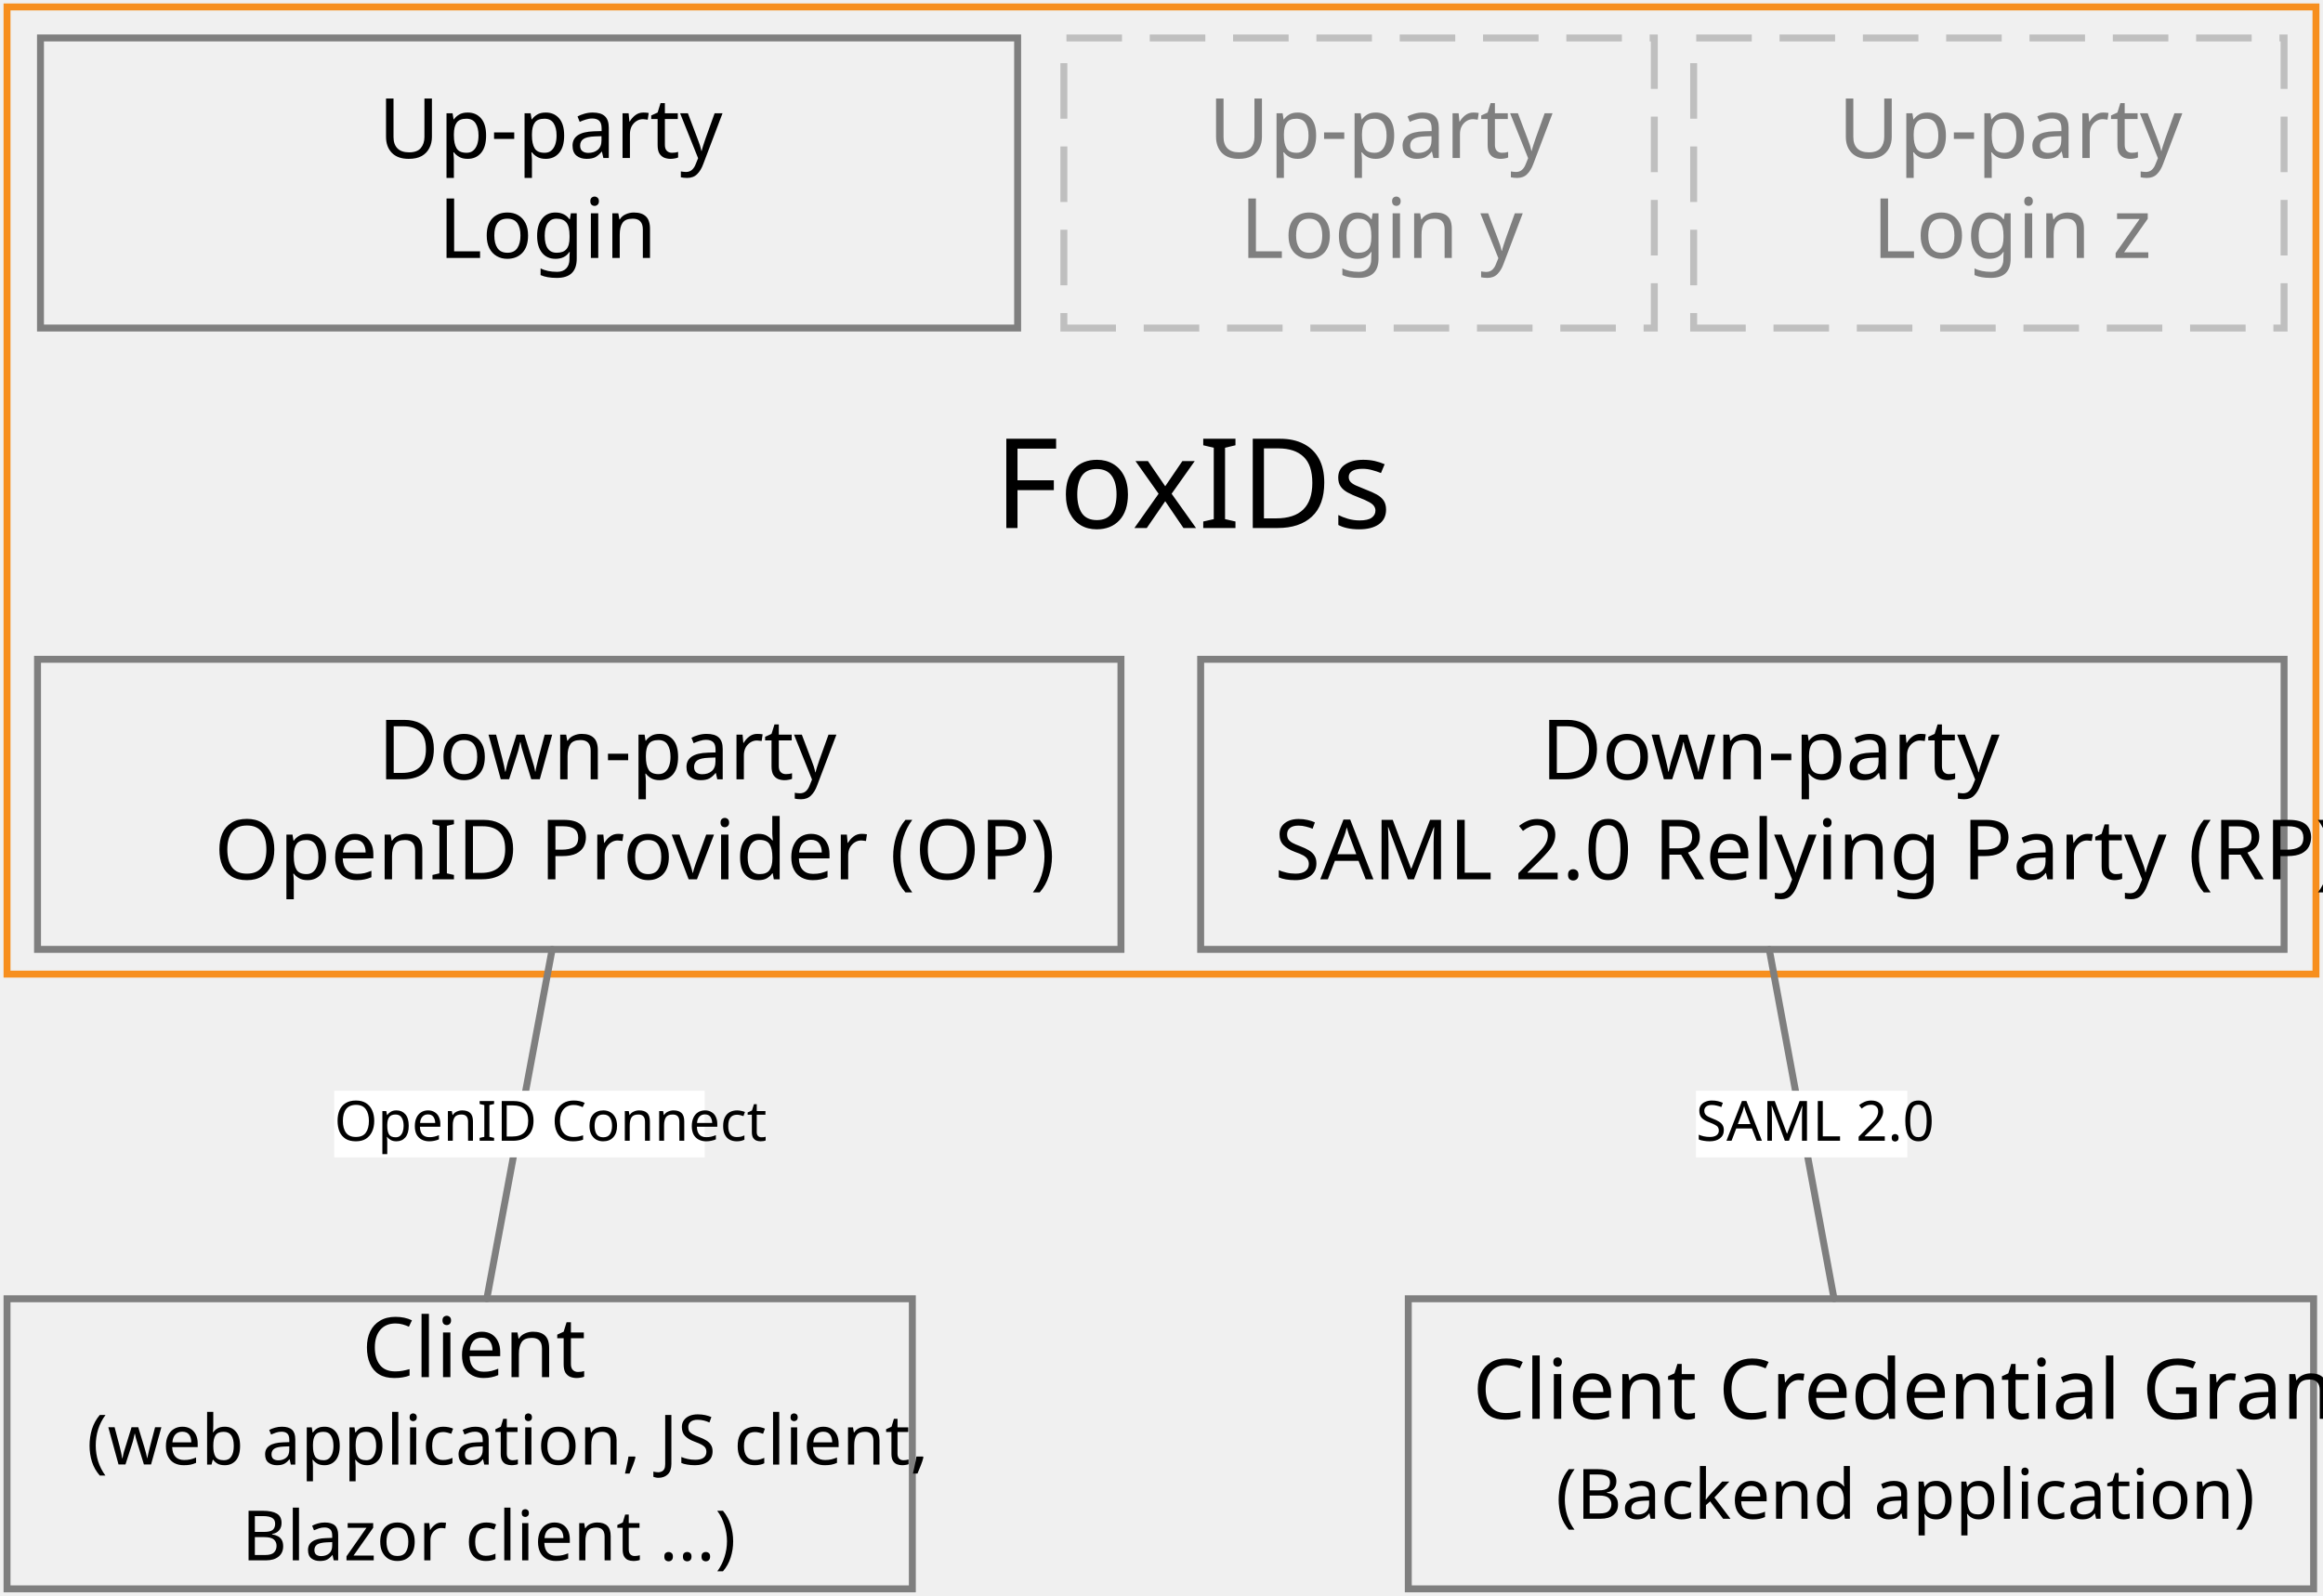
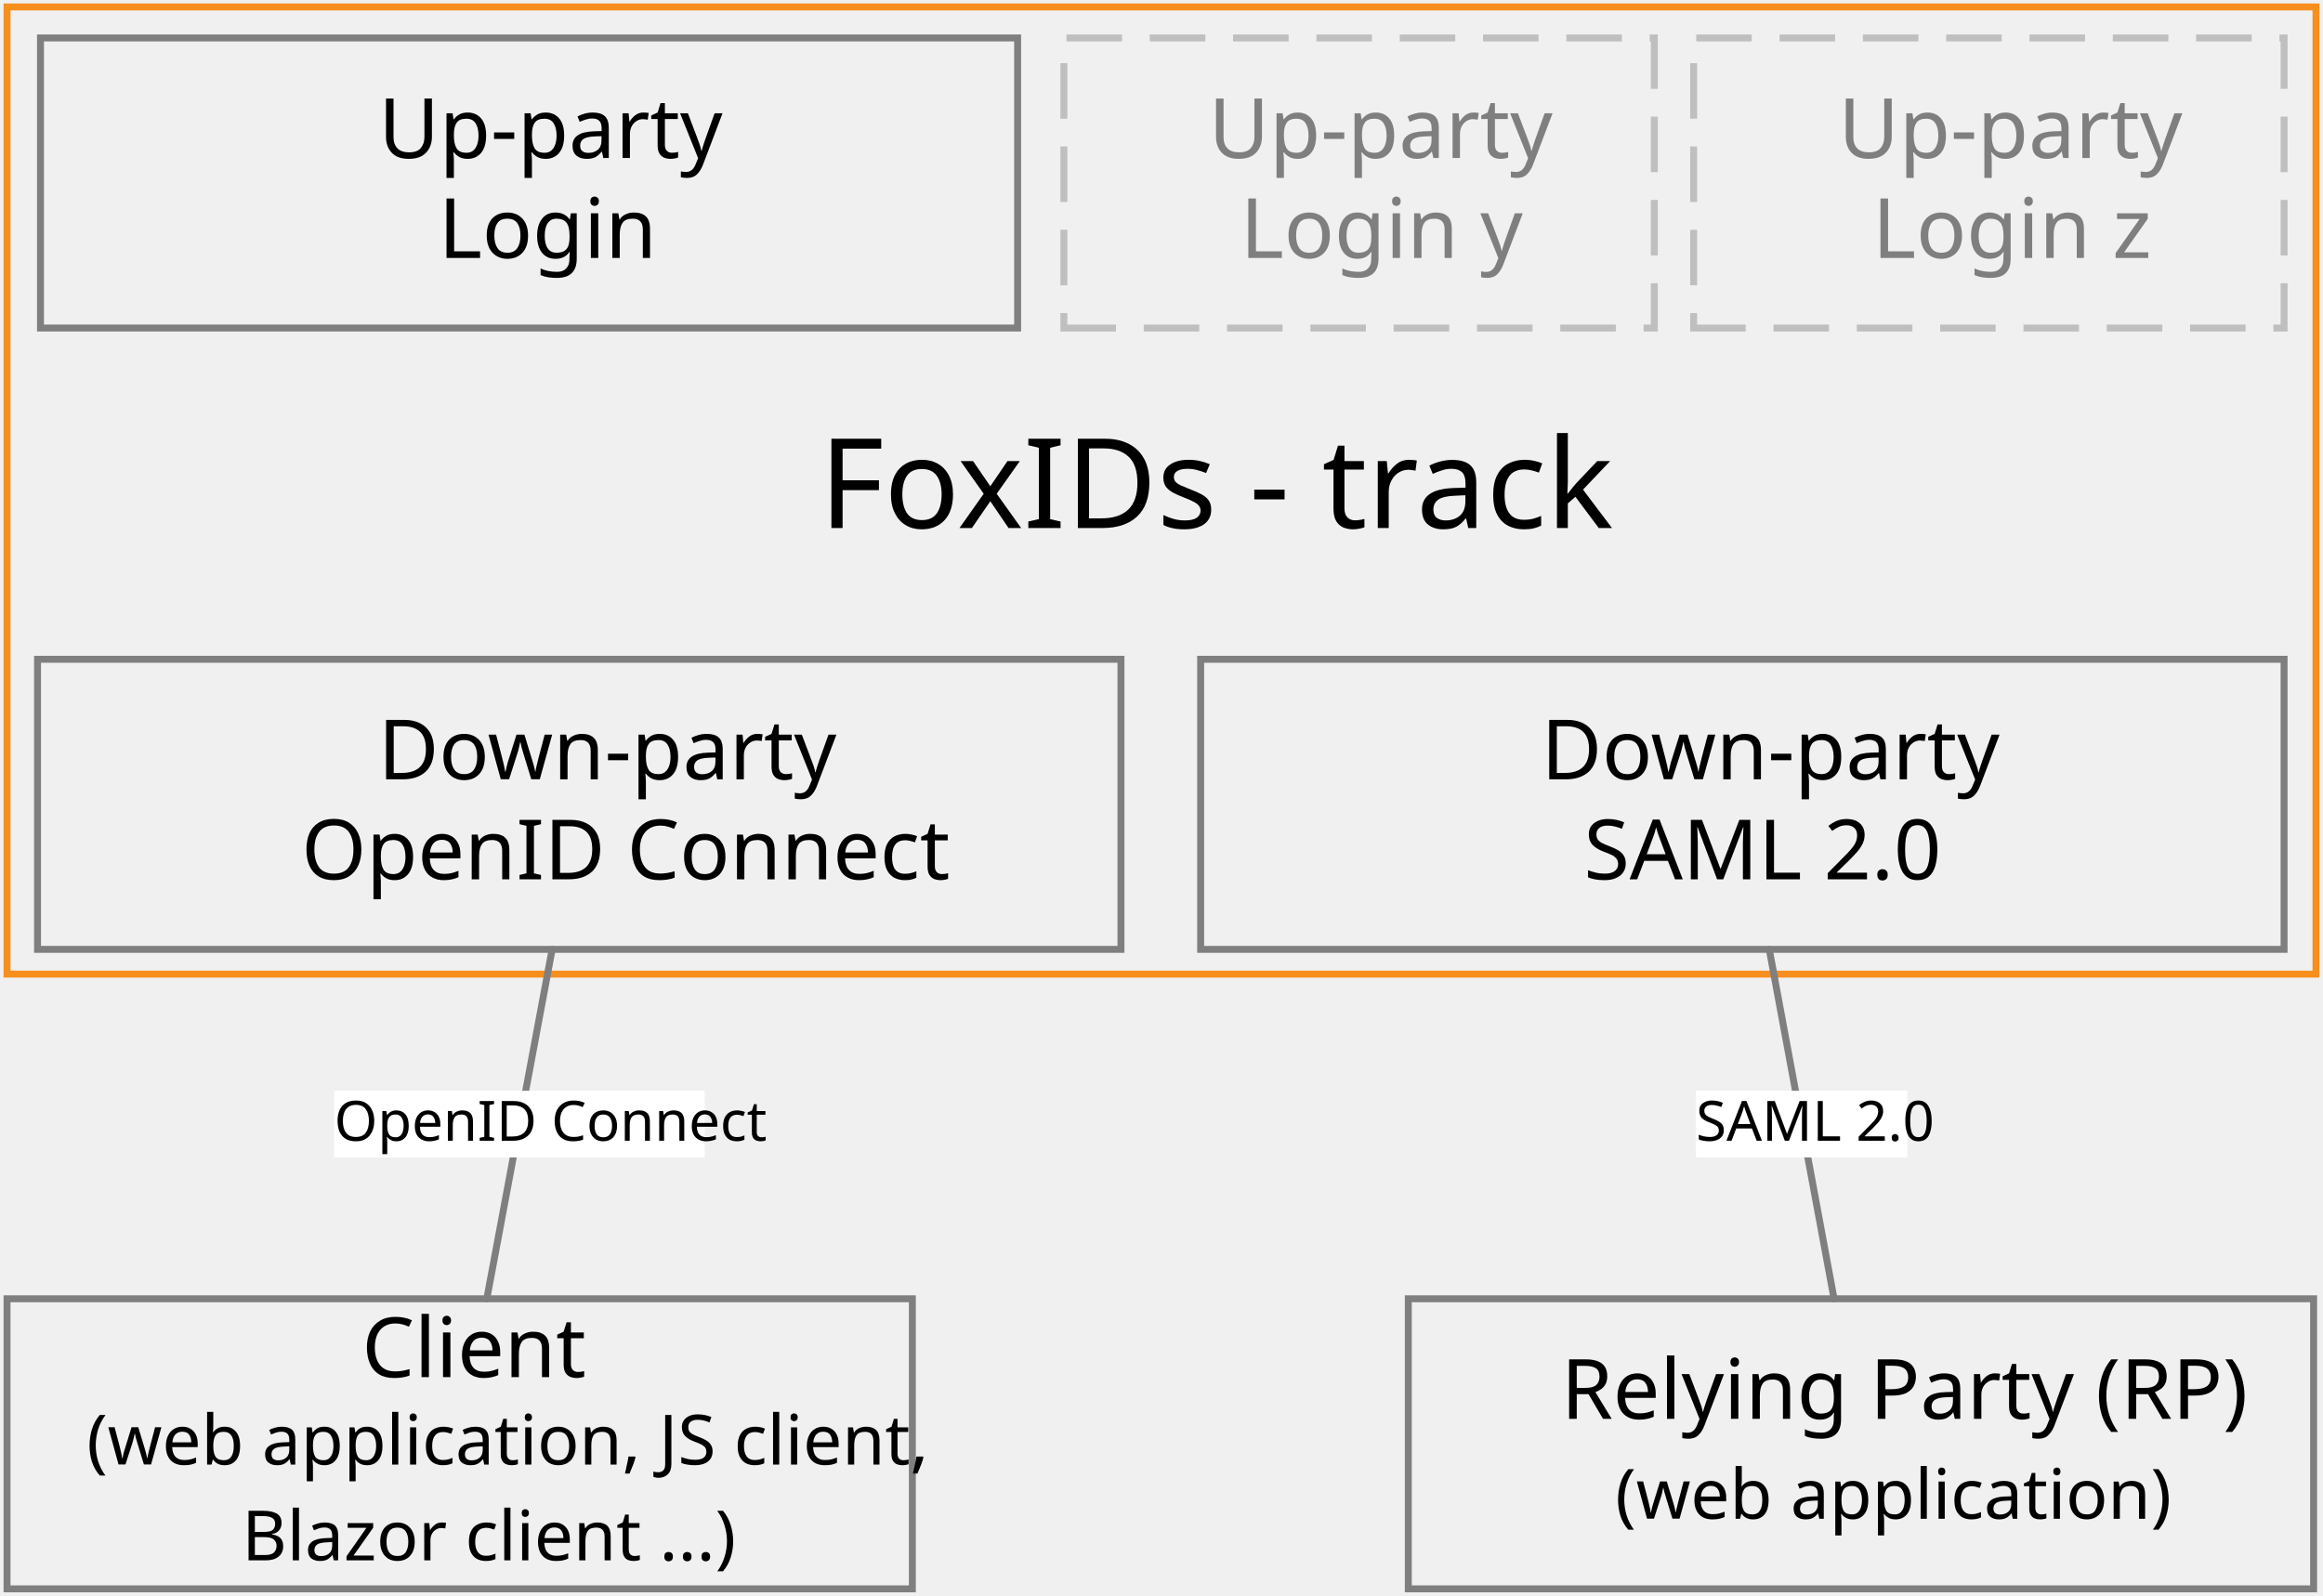
<svg xmlns="http://www.w3.org/2000/svg" width="4.647in" height="3.193in" viewBox="0 0 334.561 229.897" xml:space="preserve" color-interpolation-filters="sRGB" class="st12">
  <style type="text/css">
	
		.st1 {fill:none;stroke:#f78f1e;stroke-width:1}
		.st2 {fill:#000000;font-family:Calibri;font-size:1.5em}
		.st3 {fill:none;stroke:#7f7f7f;stroke-width:1}
		.st4 {fill:#000000;font-family:Calibri;font-size:1em}
		.st5 {font-size:1em}
		.st6 {font-size:0.833em}
		.st7 {stroke:#7f7f7f;stroke-linecap:round;stroke-linejoin:round;stroke-width:1}
		.st8 {fill:#ffffff;stroke:none;stroke-linecap:butt;stroke-width:7.2}
		.st9 {fill:#000000;font-family:Calibri;font-size:0.667em}
		.st10 {fill:none;stroke:#bfbfbf;stroke-dasharray:7,5;stroke-width:1}
		.st11 {fill:#7f7f7f;font-family:Calibri;font-size:1em}
		.st12 {fill:none;fill-rule:evenodd;font-size:12px;overflow:visible;stroke-linecap:square;stroke-miterlimit:3}
	
	</style>
  <g>
    <g id="shape1-1" transform="translate(1,-89.5608)">
      <rect x="0" y="90.561" width="332.561" height="139.336" class="st1" />
-       <text x="142.18" y="165.63" class="st2">FoxIDs</text>
+       <text x="116.99" y="165.63" class="st2">FoxIDs - track</text>
    </g>
    <g id="shape2-4" transform="translate(5.81889,-182.639)">
      <rect x="0" y="188.107" width="140.74" height="41.789" class="st3" />
      <text x="48.69" y="205.4" class="st4">Up-party  <tspan x="57.33" dy="1.2em" class="st5">Login</tspan>
      </text>
    </g>
    <g id="shape3-8" transform="translate(5.39367,-93.126)">
      <rect x="0" y="188.107" width="156.047" height="41.789" class="st3" />
-       <text x="49.05" y="205.4" class="st4">Down-party  <tspan x="25.46" dy="1.2em" class="st5">OpenID Provider (OP)</tspan>
+       <text x="49.05" y="205.4" class="st4">Down-party  <tspan x="38" dy="1.2em" class="st5">OpenID Connect</tspan>
      </text>
    </g>
    <g id="shape4-12" transform="translate(172.921,-93.126)">
      <rect x="0" y="188.107" width="156.047" height="41.789" class="st3" />
-       <text x="49.05" y="205.4" class="st4">Down-party  <tspan x="10.64" dy="1.2em" class="st5">SAML 2.0 Relying Party (RP)</tspan>
+       <text x="49.05" y="205.4" class="st4">Down-party  <tspan x="55.19" dy="1.2em" class="st5">SAML 2.0</tspan>
      </text>
    </g>
    <g id="shape7-16" transform="translate(1,-1)">
      <rect x="0" y="188.107" width="130.394" height="41.789" class="st3" />
      <text x="51.1" y="199.4" class="st4">Client  <tspan x="11.48" dy="1.26em" class="st6">(web application, JS client,  </tspan>
        <tspan x="33.82" dy="1.38em" class="st6">Blazor client ...)</tspan>
      </text>
    </g>
    <g id="shape8-21" transform="translate(81.8937,-93.126)">
      <path d="M-2.38 229.9 L-11.79 280.23" class="st7" />
      <rect x="-33.768" y="250.265" width="53.363" height="9.6" class="st8" />
      <text x="-33.77" y="257.47" class="st9">OpenID Connect</text>
    </g>
    <g id="shape11-26" transform="translate(202.827,-1)">
      <rect x="0" y="188.107" width="130.394" height="41.789" class="st3" />
-       <text x="9.27" y="205.4" class="st4">Client Credential Grant <tspan x="21.25" dy="1.44em" class="st6">(Backend application)</tspan>
+       <text x="22.01" y="205.4" class="st4">Relying Party (RP) <tspan x="29.81" dy="1.44em" class="st6">(web application)</tspan>
      </text>
    </g>
    <g id="shape12-30" transform="translate(252.398,-93.126)">
      <path d="M2.42 229.9 L11.75 280.23" class="st7" />
      <rect x="-8.136" y="250.265" width="30.445" height="9.6" class="st8" />
      <text x="-8.14" y="257.47" class="st9">SAML 2.0</text>
    </g>
    <g id="shape13-35" transform="translate(153.22,-182.639)">
      <path d="M0 229.9 L85.04 229.9 L85.04 188.11 L0 188.11 L0 229.9 Z" class="st10" />
      <text x="20.84" y="205.4" class="st11">Up-party  <tspan x="25.41" dy="1.2em" class="st5">Login y</tspan>
      </text>
    </g>
    <g id="shape14-39" transform="translate(243.929,-182.639)">
      <path d="M0 229.9 L85.04 229.9 L85.04 188.11 L0 188.11 L0 229.9 Z" class="st10" />
      <text x="20.84" y="205.4" class="st11">Up-party  <tspan x="25.75" dy="1.2em" class="st5">Login z</tspan>
      </text>
    </g>
  </g>
</svg>
